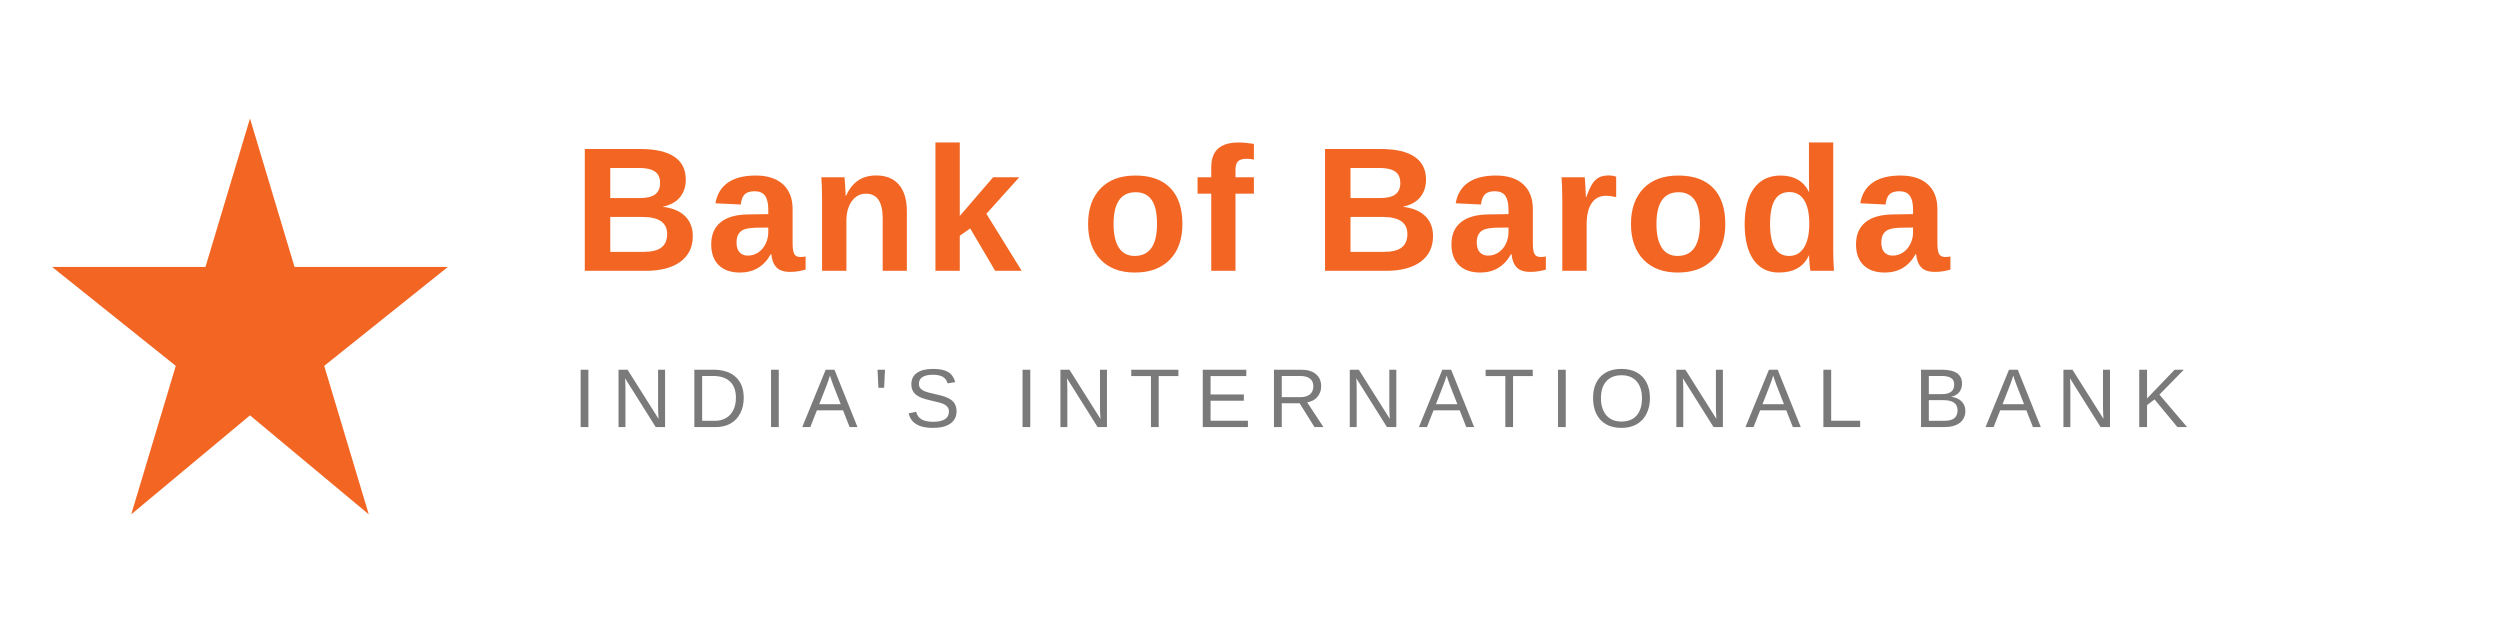
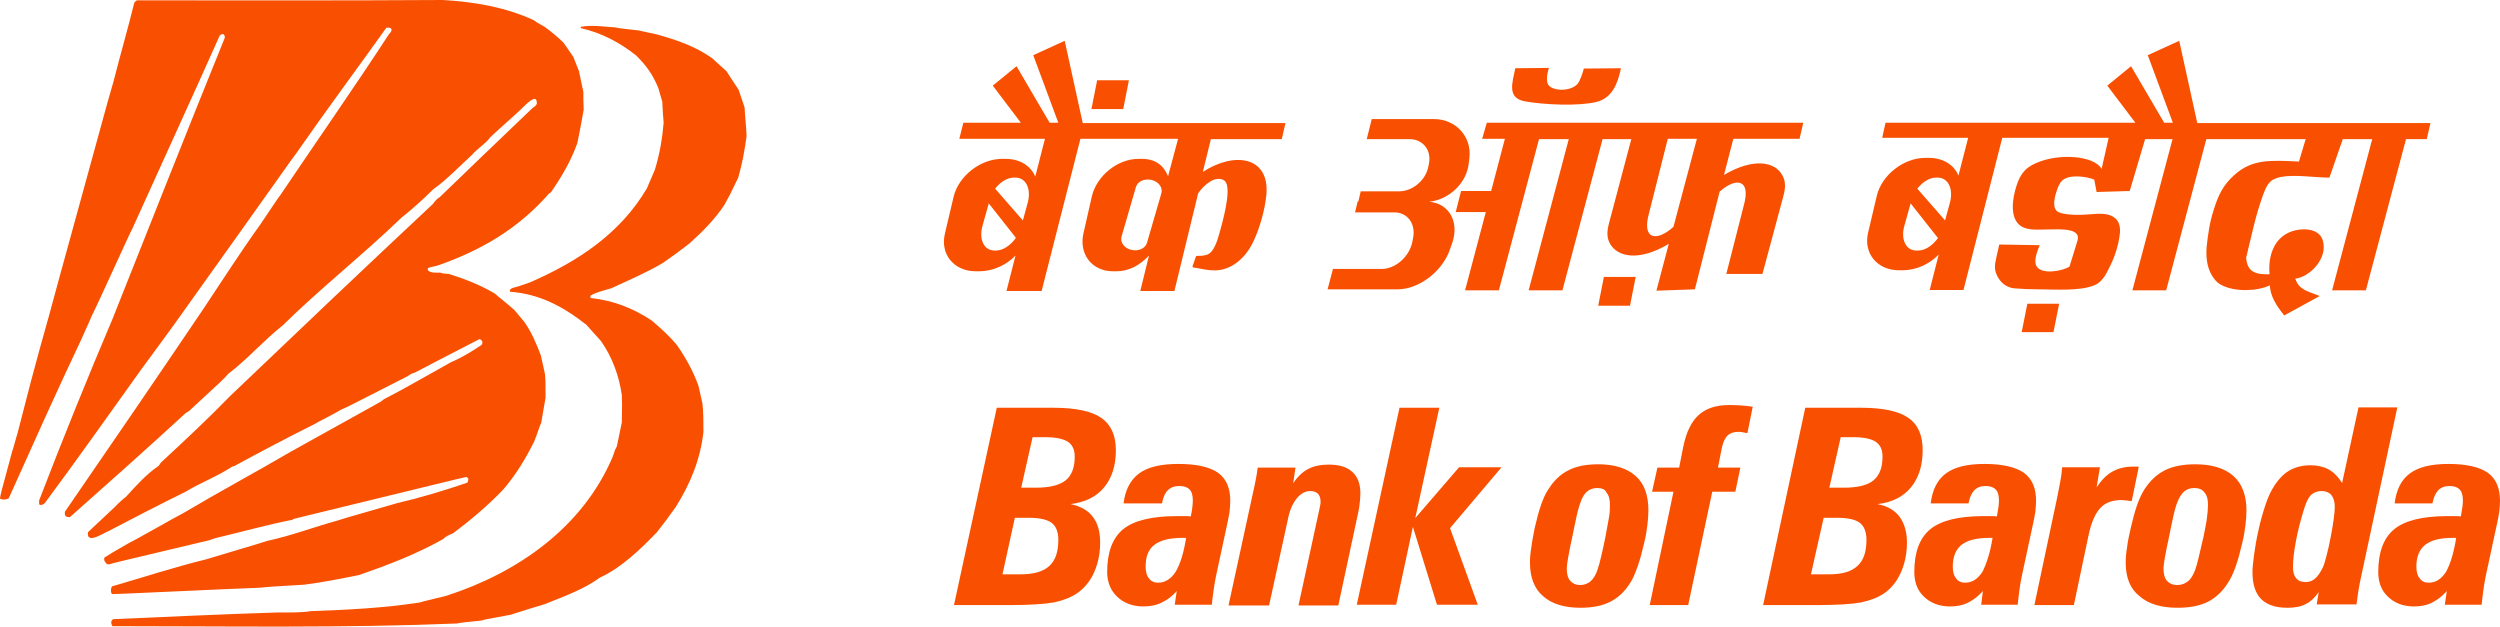
- <svg xmlns="http://www.w3.org/2000/svg" viewBox="0 0 480 120">
-   <polygon points="40,5 49,35 80,35 55,55 64,85 40,65 16,85 25,55 0,35 31,35" fill="#f26522" transform="translate(10,18) scale(0.95)" />
-   <g>
-     <text x="110" y="52" font-family="Arial, Helvetica, sans-serif" font-weight="800" font-size="34" fill="#f26522" letter-spacing="1">Bank of Baroda</text>
-     <text x="110" y="82" font-family="Arial, Helvetica, sans-serif" font-weight="500" font-size="16" fill="#7a7a7a" letter-spacing="3">INDIA'S INTERNATIONAL BANK</text>
+ <svg xmlns="http://www.w3.org/2000/svg" xml:space="preserve" id="layer" width="747.4" height="187.328" x="0" y="0" viewBox="-153 -46 747.4 187.328">
+   <style id="style9" type="text/css">.st1{fill-rule:evenodd;clip-rule:evenodd;fill:#f94f00}</style>
+   <g id="g25" transform="translate(56.9 -71.7)">
+     <path id="path13" d="M524.4 186.5h-1c-3.8 0-6.5.7-8.3 2.1-1.7 1.4-2.6 3.5-2.6 6.5 0 1.5.3 2.7 1 3.5.6.9 1.5 1.3 2.7 1.3 2.1 0 3.8-1.1 5.2-3.3 1.3-2.4 2.3-5.7 3-10.1m-2.8 15.9c-1.4 1.6-2.9 2.7-4.5 3.5s-3.4 1.1-5.4 1.1c-3.1 0-5.7-1-7.7-2.9s-2.9-4.4-2.9-7.4c0-5.9 1.6-10.2 4.8-12.8s8.5-3.9 15.8-3.9h2.5c.6 0 1.1 0 1.6.1.2-1.3.4-2.3.5-3.1s.1-1.4.1-1.8c0-1.4-.3-2.5-1-3.2s-1.7-1-3-1c-1.4 0-2.5.4-3.4 1.3-.8.9-1.4 2.2-1.7 3.9H506c.5-4.1 2-7.1 4.6-9s6.4-2.8 11.5-2.8c5.3 0 9.2.9 11.7 2.6 2.5 1.8 3.7 4.6 3.7 8.4 0 1-.1 2-.2 3.2-.2 1.2-.4 2.4-.7 3.7l-3.4 15.8c-.3 1.4-.5 2.8-.7 4.2s-.3 2.7-.5 4.2h-11zm-38.3.3c-1.1 1.6-2.4 2.9-3.9 3.6-1.5.8-3.3 1.1-5.5 1.1-3.5 0-6.1-.9-7.8-2.6s-2.6-4.4-2.6-8c0-1.4.2-3.2.5-5.4s.7-4.6 1.3-7.2c.6-2.8 1.3-5.2 2-7.3s1.4-3.8 2.2-5.1c1.4-2.4 3-4.2 4.8-5.3s4-1.7 6.5-1.7q3.15 0 5.4 1.2c1.5.8 2.9 2.2 4.1 4.1l4.9-22.6h11.6l-11.2 52.4c-.2.8-.3 1.8-.5 2.9s-.3 2.3-.5 3.6h-11.9zm.9-30.2c-1.3 0-2.3.4-3.1 1.1s-1.5 2.1-2.1 4c-1 3.3-1.9 6.5-2.5 9.8q-.9 4.8-.9 7.8c0 1.5.3 2.6 1 3.4.6.8 1.6 1.1 2.9 1.1 1.1 0 2-.4 2.8-1.1s1.6-1.9 2.3-3.4c.4-.9.7-2.1 1.1-3.6q.6-2.25 1.2-5.4t.9-5.4.3-3.6c0-1.6-.4-2.7-1-3.5-.7-.8-1.7-1.2-2.9-1.2m-38.1-.9c-1.3 0-2.3.4-3.1 1.1s-1.5 1.9-2.1 3.5c-.2.5-.4 1.2-.7 2.3s-.5 2.2-.8 3.6c-.2.8-.4 1.9-.7 3.4-1.2 5.5-1.8 8.9-1.8 10.1 0 1.6.3 2.9 1 3.7s1.7 1.3 3.1 1.3c1.3 0 2.3-.4 3.2-1.1s1.6-1.9 2.2-3.5c.3-.9.7-2.2 1.1-4s.9-3.8 1.4-6c.4-2.1.8-3.9 1-5.5q.3-2.4.3-3.9c0-1.6-.3-2.8-1-3.6-.7-1-1.7-1.4-3.1-1.4m-20.5 22.3c0-1.3.1-2.8.4-4.5.2-1.7.6-3.7 1.1-5.8.6-2.6 1.2-4.9 1.9-6.9s1.5-3.6 2.2-4.7c1.7-2.6 3.7-4.5 6.1-5.7s5.4-1.8 9.1-1.8c5 0 8.8 1.2 11.4 3.5s3.9 5.8 3.9 10.2q0 2.1-.3 4.5c-.2 1.7-.5 3.5-1 5.5-.6 2.6-1.2 4.8-1.9 6.8s-1.5 3.7-2.3 4.9c-1.6 2.6-3.7 4.5-6 5.7-2.4 1.2-5.4 1.8-9.1 1.8-5 0-8.8-1.2-11.4-3.5-2.8-2.2-4.1-5.6-4.1-10m-27.3 12.7 6.8-32.1c.3-1.5.6-3.1.9-4.6q.45-2.25.6-4.5h11.3l-1 6c1.4-2.1 2.9-3.7 4.7-4.7s3.8-1.5 6.2-1.5h1.1c.2 0 .5 0 .6.1l-2.1 10.2h-.2c-1.4-.2-2.3-.3-2.9-.3-2.7 0-4.9.8-6.3 2.4-1.5 1.6-2.7 4.3-3.5 8.1l-4.4 20.9zm-12.5-20.1h-1c-3.8 0-6.5.7-8.3 2.1-1.7 1.4-2.6 3.5-2.6 6.5 0 1.5.3 2.7 1 3.5.6.9 1.5 1.3 2.7 1.3 2.1 0 3.8-1.1 5.2-3.3 1.2-2.4 2.3-5.7 3-10.1m-2.9 15.9c-1.4 1.6-2.9 2.7-4.5 3.5S375 207 373 207c-3.1 0-5.7-1-7.7-2.9s-2.9-4.4-2.9-7.4c0-5.9 1.6-10.2 4.8-12.8s8.5-3.9 15.8-3.9h2.5c.6 0 1.1 0 1.6.1.2-1.3.4-2.3.5-3.1s.1-1.4.1-1.8c0-1.4-.3-2.5-1-3.2s-1.7-1-3-1c-1.4 0-2.5.4-3.4 1.3-.8.9-1.4 2.2-1.7 3.9h-11.3c.5-4.1 2-7.1 4.6-9s6.4-2.8 11.5-2.8c5.3 0 9.2.9 11.7 2.6 2.5 1.8 3.7 4.6 3.7 8.4 0 1-.1 2-.2 3.2-.2 1.2-.4 2.4-.7 3.7l-3.4 15.8c-.3 1.4-.5 2.8-.7 4.2s-.3 2.7-.5 4.2h-10.9zm-65.7 4.2 12.6-59h16.6c6.6 0 11.3 1 14.2 3s4.3 5.2 4.3 9.7c0 4.6-1.2 8.3-3.5 11.1s-5.6 4.5-10 5c3 .6 5.2 1.9 6.6 3.8s2.2 4.5 2.2 7.7-.6 6.2-1.8 8.9-2.8 4.7-4.9 6.2c-1.9 1.3-4.2 2.2-7 2.8-2.7.5-7.2.8-13.4.8zm14.3-9.2h5.4c3.9 0 6.7-.8 8.5-2.5q2.7-2.4 2.7-7.8c0-2.4-.7-4.1-2-5.1s-3.6-1.5-6.8-1.5h-4zm5.5-25.9h4.3c4.1 0 7.1-.7 8.9-2.2s2.7-3.8 2.7-7.1c0-2.1-.7-3.5-2-4.4s-3.6-1.4-6.7-1.4h-3.8zm-53.7 35.1 7.1-33.9H284l1.6-7.2h6.5l1.2-6.1c.9-4.4 2.4-7.6 4.6-9.6q3.3-3 9-3c1.2 0 2.4 0 3.6.1s2.4.2 3.6.4l-1.6 7.9c-.6-.1-1.2-.2-1.6-.3s-.8-.1-1.1-.1c-1.4 0-2.5.4-3.2 1.1-.8.7-1.3 1.9-1.7 3.5l-1.2 6.1h6.7l-1.5 7.2H302l-7.2 33.9zm-15.7-35c-1.2 0-2.3.4-3.1 1.1s-1.5 1.9-2 3.5c-.2.5-.4 1.2-.7 2.3s-.5 2.2-.8 3.6c-.2.8-.4 1.9-.7 3.4-1.2 5.5-1.8 8.9-1.8 10.1 0 1.6.3 2.9 1 3.7s1.7 1.3 3 1.3c1.2 0 2.3-.4 3.1-1.1s1.6-1.9 2.1-3.5c.3-.9.7-2.2 1.1-4s.9-3.8 1.3-6c.4-2.1.7-3.9 1-5.5s.3-2.9.3-3.9c0-1.6-.3-2.8-1-3.6-.4-1-1.4-1.4-2.8-1.4m-20.1 22.3c0-1.3.1-2.8.4-4.5.2-1.7.6-3.7 1-5.8.6-2.6 1.2-4.9 1.9-6.9s1.4-3.6 2.2-4.7q2.4-3.9 6-5.7c2.3-1.2 5.3-1.8 8.9-1.8 4.9 0 8.6 1.2 11.2 3.5s3.8 5.8 3.8 10.2q0 2.1-.3 4.5c-.2 1.7-.5 3.5-1 5.5-.6 2.6-1.2 4.8-1.9 6.8s-1.4 3.7-2.2 4.9q-2.4 3.9-6 5.7c-2.3 1.2-5.3 1.8-8.9 1.8-4.9 0-8.7-1.2-11.2-3.5-2.6-2.2-3.9-5.6-3.9-10m-51.8 12.7 12.8-59h11.9l-7.2 33 13.1-15.2H239l-15.4 18.2 8.3 22.9h-12.2l-7.2-23.3-5 23.3h-11.8zm-38.3 0 7.3-33.6c.4-1.7.7-3.2.9-4.3.2-1.2.4-2.2.5-3.2h11.3l-.7 4.7c1.3-2 2.8-3.4 4.5-4.3s3.8-1.3 6.2-1.3c3.1 0 5.4.7 7 2.2 1.6 1.4 2.4 3.6 2.4 6.4 0 1-.1 2-.2 2.9s-.2 1.8-.4 2.6l-6 28h-11.9l6.1-28.1c.2-.8.3-1.5.4-1.9s.1-.8.1-1c0-1.1-.3-1.9-.8-2.4s-1.3-.8-2.3-.8c-1.5 0-2.9.8-4.1 2.3s-2.1 3.6-2.6 6.3l-5.6 25.6h-12.1zm-12.7-20.1h-1.1q-5.7 0-8.4 2.1c-1.8 1.4-2.6 3.5-2.6 6.5 0 1.5.3 2.7 1 3.5.6.9 1.6 1.3 2.7 1.3 2.1 0 3.9-1.1 5.3-3.3 1.4-2.4 2.4-5.7 3.1-10.1m-2.8 15.9c-1.4 1.6-2.9 2.7-4.6 3.5-1.6.8-3.5 1.1-5.4 1.1-3.2 0-5.8-1-7.8-2.9s-3-4.4-3-7.4c0-5.9 1.6-10.2 4.8-12.8s8.6-3.9 16-3.9h2.5c.6 0 1.1 0 1.7.1.3-1.3.4-2.3.5-3.1s.1-1.4.1-1.8c0-1.4-.3-2.5-1-3.2s-1.7-1-3.1-1-2.5.4-3.4 1.3-1.4 2.2-1.7 3.9H126c.5-4.1 2.1-7.1 4.7-9s6.5-2.8 11.7-2.8c5.4 0 9.3.9 11.8 2.6 2.5 1.8 3.7 4.6 3.7 8.4 0 1-.1 2-.2 3.2-.2 1.2-.4 2.4-.7 3.7l-3.4 15.8c-.3 1.4-.5 2.8-.7 4.2s-.4 2.7-.5 4.2h-11.1zm-66.6 4.2 12.8-59h16.8q10.05 0 14.4 3c2.9 2 4.4 5.2 4.4 9.7 0 4.6-1.2 8.3-3.5 11.1s-5.7 4.5-10.1 5c3 .6 5.3 1.9 6.7 3.8 1.5 1.9 2.2 4.5 2.2 7.7s-.6 6.2-1.8 8.9-2.9 4.7-5 6.2c-1.9 1.3-4.2 2.2-7 2.8-2.8.5-7.3.8-13.6.8zm14.5-9.2h5.4c3.9 0 6.8-.8 8.6-2.5q2.7-2.4 2.7-7.8c0-2.4-.7-4.1-2-5.1-1.4-1-3.6-1.5-6.9-1.5h-4.1zm5.6-25.9h4.3c4.1 0 7.1-.7 9-2.2 1.8-1.5 2.7-3.8 2.7-7.1 0-2.1-.7-3.5-2-4.4-1.4-.9-3.6-1.4-6.8-1.4h-3.8z" style="fill:#f94f00" />
+     <path id="path15" d="M396.2 116.5h9.5L404 125h-9.5zm-26.6-19.8c-1.6 2.3-3.9 3.9-6 3.9h-.6c-3.1 0-4.7-3.3-3.6-7.3l1.9-6.8 8.2 10.4zm-.7-17.9h.5c3.1 0 4.7 3.3 3.7 7.3l-1.5 5.5-8.3-9.5c1.6-2 3.6-3.3 5.6-3.3m-15.1-16.4h74.7l-8.4-11.1 7.1-5.8 9.9 16.9h2.6l-7.5-20.2 9.4-4.3 5.4 24.6h69.7l-1.1 4.8h-6.2l-12 45.2h-10.1l12-45.2h-8.8l-4 11.5c-4.3 0-10.4-1-14.5-.2-3.5.7-4.2 2.4-5.3 5.3-2.3 6.2-3.5 12.4-5.1 18.9.4 4.2 2.7 5 7 4.9-.4-4.2.6-10 5.6-12.4 3.3-1.6 9.1-1.7 10.3 2.2 1.7 5.6-4.1 11.1-8.2 11.5 1.1 3.4 3.6 3.7 7.3 5.2L473 120c-2.4-2.9-4.2-5.9-4.3-9-3.8 1.8-10.3 2-14.3 0-.9-.4-1.8-1.1-2.6-2.3-1.7-2.4-2.3-5.5-2-9.2.4-3.7.9-7.4 2.1-11 1.3-4.3 2.8-7.5 6.2-10.5 5.3-4.8 10.9-4.4 19.3-4l2-6.7h-29.7l-12 45.2h-10.1l12-45.2h-8.2l-4.6 15.5-9.9.3-.7-3.7c-1.9-.8-5.1-1.2-7.2-.8-2.8.5-3.4 2.2-4.2 4.7s-1 5.2.9 5.9c3.1 1.2 8.5.6 11.7.4 4.2-.1 6.7 1.5 6.5 5.5-.4 4.1-1.7 7.8-3.5 11.2-1.1 2.3-2.4 4-4.2 4.7-4.3 1.8-12.1 1.2-16.7 1.2q-3.75 0-7.2-.3c-1-.1-1.9-.4-2.8-1-.8-.5-1.5-1.3-2.1-2.3-1.2-2.2-1-3.5-.5-5.8l.9-4 12.1.2c-1.3 3-1.7 5.2-.9 6.4 1.7 2.5 7.8 1.3 9.8 0l2.4-7.8c.5-1.8-.6-2.6-2.2-3-2.2-.5-4.7-.3-6.9-.3-2.4 0-5.7.4-7.8-1-3.5-2.3-2.6-8.3-1.3-12.2 1.1-3.3 2.5-5.2 5.7-6.6 6.8-3.1 17.5-2.3 19.7 1.7l2.1-9.3h-31.8l-11.6 45.5H367l2.7-10.6c-2.8 2.9-6.8 4.7-10.8 4.7h-1.1c-6.5 0-10.7-5.1-9.2-11.3l2.6-11c1.5-6.2 8-11.3 14.5-11.3h1.1c4.2 0 7.5 2.1 8.8 5.3l2.9-11.3h-25.7ZM243.1 46.1l10.1-.1c-.5 1.2-1 4-.2 5.1 1.5 2 6.8 1.9 8.7-.3.8-.9 1.6-3.4 1.9-4.6l11.1-.1c-1 4.9-2.8 9-7.4 10.1-5.4 1.3-15.8.8-21.3-.2-5.4-1-3.8-5.4-2.9-9.9m26.5 62.4h9.5l-1.7 8.6h-9.5zm27.8-41.3h-8.7l-5.6 22.2c-2.3 8.2 2.5 8.5 7.3 4.1zm-62.8-4.8h94.6l-1.1 4.8h-19.8L305.5 78c9-5.3 15.4-3.9 17.5.2 1.5 2.8.4 5.4-.3 8.2l-5.7 21.2h-10.8l5.2-20.4c2.3-8.1-2.4-8.5-7.2-4.2l-7.4 29.2-11.5.4 3.7-14c-9 5.4-15.4 3.9-17.6-.1-1.5-2.8-.4-5.4.3-8.2l6.1-23h-8.6l-12 45.2h-10.1l12-45.2h-8.9l-12 45.2h-10.1l6.2-23.4h-9l1.6-6.3h9l4.1-15.6h-6.8zM217.3 86c5.9.5 9.1 5.8 7 12.2l-.6 1.7c-2.1 6.7-9.2 12.3-15.8 12.3H187l1.6-6.1h14.6c4 0 8.1-3.5 9.1-7.9l.2-1.1c1-4.3-1.5-7.9-5.5-7.9h-11.8l.8-3.3zm0 0h-.6.5zm.2 0c5.9-.7 11.1-5.6 11.7-11.5l.2-1.6c.7-6.4-4.1-11.6-10.6-11.6h-18.6l-1.5 6h12.8c4 0 6.6 3.3 5.8 7.3l-.2 1c-.8 4-4.7 7.3-8.7 7.3h-11.5l-.7 3zm-83.1-6.5c2.1.5 3.4 2.3 2.9 4L133 98.3c-.5 1.7-2.6 2.6-4.7 2.1s-3.4-2.3-2.9-4l4.3-14.8c.5-1.7 2.6-2.6 4.7-2.1m-16.3-29.8h9.5l-1.7 8.6h-9.5zm-24.2 47c-1.6 2.3-3.9 3.9-6 3.9h-.5c-3.1 0-4.7-3.3-3.6-7.3l1.9-6.8 8.2 10.4zm-.7-17.9h.5c3.1 0 4.7 3.3 3.7 7.3l-1.5 5.5-8.3-9.5c1.6-2 3.6-3.3 5.6-3.3M78.1 62.4h17.2l-8.4-11.1 7.1-5.8 9.9 16.9h2.6L99 42.2l9.4-4.3 5.4 24.6h60.6l-1.1 4.8h-21.2l-2.4 9.8c9.5-6.2 20-4.6 19 6.8-.4 4.3-1.9 9.7-3.7 13.6-1.5 3.3-3.5 5.7-6 7.3-4 2.5-7.2 1.8-11.2 1-1.3-.2-1.4 0-.9-1.3l.6-1.7c.2-.7.2-.6.9-.6 1 0 2-.1 2.9-.5 1.5-.7 2.6-3.4 3.4-6.4.8-2.9 3.5-12.3 1.9-15.1-.7-1.2-2.8-1.4-4.6-.3-1.6 1-2.8 2.3-3.7 3.6l-7.1 29.2H131l2.6-10.6c-2.7 2.9-6 4.7-9.7 4.7h-1.1c-6.2 0-10.2-5.1-8.8-11.3l2.5-11c1.4-6.2 7.7-11.3 13.9-11.3h1.1c4.1 0 6.5 2 7.8 5.2l3-11.2h-29.2l-11.6 45.5H91l2.7-10.6c-2.8 2.9-6.8 4.7-10.8 4.7h-1.1c-6.5 0-10.7-5.1-9.2-11.3l2.6-11c1.5-6.2 8-11.3 14.5-11.3h1.1c4.2 0 7.5 2.1 8.8 5.3l2.9-11.3H76.9Z" class="st1" />
+     <path id="path17" d="M-35.4 58.5c-1.1 6.1-1.1 6.1-1.9 10-2 5.5-4.6 9.9-7.9 14.7-.2.1-.3.2-.5.3-9.2 10.5-20.2 17-33.4 21.6-2.6.6-2.6.6-2.9.8v.6c.9.9 2.6.7 3.7.7 1 .3 1 .3 2.6.4 4.8 1.5 9.4 3.3 13.8 5.9.3.4 2.4 1.9 5.8 4.9l3 3.6c2.1 3 3.6 6.5 4.9 10l1.2 5.4c.2 2 .2 2 .2 7.2-.4 2.5-.9 5-1.3 7.5-.7 1.5-.9 2.6-2.1 5.6-2.6 5.2-5.5 10-9.3 14.4-4.6 4.8-9.6 9-14.9 13-.9.4-2.3.9-2.9 1.7-8.2 4.6-16.3 7.7-25.2 10.8-5.5 1.1-10.9 2.2-16.5 2.9-10.2.6-10.2.6-13.1.9-9 .3-43.7 2-44.3 1.9-.5-.5-.4-1.8 0-2.3 9.3-2.7 18.8-5.8 28.2-8.1.8-.3 16.6-4.9 18.2-5.5 7.1-1.5 14.1-4.2 21.1-6.1 1.6-.6 10-2.9 17.8-5.2 6.9-1.6 14.2-3.8 20.9-6.1.3-.4.3-.8.3-1.3-.2-.1-.4-.3-.5-.4-.6 0-9.6 2.3-51.6 12.5-.2.1-.4.2-.5.3-7.7 1.5-15.4 3.7-23.1 5.5-.6.2-1.2.4-1.7.6-29.1 6.9-29.1 6.9-29.8 7.2h-.8c-.6-.8-1-.9-.8-2 2.2-1.4 2.2-1.4 7.6-4.5 1.4-.6 14.7-8.2 16-8.8 10.6-6.3 21.6-12.2 32.2-18.4 8.9-4.9 17.9-10 26.8-14.9.3-.2.6-.4.9-.7 6.8-3.5 13.4-7.4 20.1-11.1 3.1-1.3 6.4-3.3 9.2-5.2.5-.7.1-1.6-.7-1.7-6.5 3.3-12.9 6.7-19.3 10-1 .3-1 .3-2 1-18.4 9.4-18.4 9.4-19.9 10-2.1 1.3-7.6 4-8.1 4.4-8 4-16 8.2-23.9 12.5-.3.1-.5.1-.7.2-4.3 2.9-9.5 4.8-13.9 7.5-7.7 3.8-15.5 7.8-23.1 11.8-.9.2-6.7 4.3-6.1.3 2.7-2.5 5.4-5.1 8.1-7.6.8-.9 2.9-2.8 3.2-2.9 2.9-3.2 6.2-6.9 9.8-9.3.2-.3.5-.6.7-1 7-6.5 14.1-13.1 20.8-20 20.1-19.2 40.3-38.4 60.5-57.3.6-.8 1.2-1.6 2.1-2.1C-66.1 72.8-65.3 71.9-50.7 58c1-.7 1-.7 1.3-1.3 0-2.4-1.4-1.3-2.7-.3-3.6 3.6-7.5 6.8-11.2 10.3-1.4 2-3.9 3.4-5.5 5.3-3.5 3.2-7.6 7.5-11.6 10.3-2.9 2.9-6.2 5.9-9.4 8.4-11.5 11.1-24.2 21.1-35.6 32.3-5.6 4.4-10.5 10.1-16.2 14.4-1.5 1.7-1.5 1.7-11.7 11.1-.4.3-.7.5-1.1.7-11.4 10.5-23 20.8-34.6 31.1-1.3 0-1.6-.3-1.5-1.6 13.9-20.2 27.8-40.5 41.5-60.8 5.6-8.4 11.1-17 17-25.2 4.2-6.2 4.5-6.8 6-8.8 10.7-15.9 21.9-31.9 32.4-48 1.3-1.3.9-2.1-.8-1.9-8.9 12.5-18.1 24.8-26.9 37.5-1.5 1.9-4.3 6.1-34.1 47.8-.7 1.1-11.4 15.7-12.1 16.6-9.6 13.4-19.2 27-29 40.2-.5.4-1 .8-1.7.4v-1.2c7-18.2 14.4-36.5 22-54.4 11.1-27.9 22.2-56 33.5-83.9 0-.6 0-.6-.4-1.1-.4 0-.8.1-1.1.4-8.6 19.3-17.5 38.6-26.2 57.9-.4.5-9.5 20.8-12.1 26-1.1 2.7-2 4.4-3.2 7.2-7.4 15.6-14.5 31.5-21.6 47.3-.9.4-1.7.5-2.6.1.1-1.1.1-1.1 3.6-14 .3-.7 1.3-4.6 1.6-5.4.3-1.4.6-2.1 4-15.5 1.8-6.7 3.6-13.4 5.5-20 .3-1.4 17.3-62.9 17.5-63.8.6-2 1.1-3.9 1.7-5.9 2.2-8.6 4.5-16.6 6.2-23.5.2-.5.4-.6.8-.9 30.4 0 60.9.1 91.4-.1 9.3.5 18.8 2.1 27.4 6.1.9.7.9.7 3.1 1.9 1.9 1.4 3.9 3 5.7 4.8 1 1.4 1.9 2.8 2.9 4.2.6 1.4 1.1 2.9 1.7 4.3.4 2.1.9 4.2 1.3 6.2 0 1.6 0 3.4.1 5.3m48.7 7.9c-.6 4.3-1.3 8.3-2.5 12.4C8.3 84 8.3 84 6.7 86.9 3.8 91.3.1 95-3.8 98.5c-3.8 2.9-3.8 2.9-7.9 5.8-4.9 2.9-10.3 5.2-15.5 7.6-2 .6-4.4 1.1-6.2 2.2 0 .5 0 .5.1.7 6.7.7 12.6 3 18.2 6.7 2.7 2.3 5.3 4.6 7.6 7.4 2.7 3.9 4.8 7.7 6.4 12.1.4 1.8.8 3.5 1.2 5.3.3 2.8.3 5.6.3 8.5-.9 8.2-3.9 15.5-8.3 22.5-2.8 3.9-2.8 3.9-5.6 7.5-4.8 5-10.7 10.7-17.1 13.6-4.7 3.5-11 5.7-16.4 7.9-3.4 1-6.9 2.1-10.3 3.2-7.7 1.4-7.7 1.4-8.5 1.7-5.9.6-5.9.6-7.5.9-34.2 1.4-68.8.8-103 .8-.4-.7-.6-1.7.3-2.1 16.4-.7 32.9-1.5 49.3-2 3.2 0 6.7.1 9.8-.4 11-.4 21.7-.9 32.6-2.6.7-.3 3.6-.9 7.9-2 21.3-6.9 40.7-20.4 49.7-41.6.6-1.9.6-1.9 1.2-3l1.5-7.2c.1-5.9.1-5.9 0-8.2-.8-5.7-2.9-11.4-6.2-16.1-1.5-1.6-2.9-3.3-4.4-4.9-7-5.5-13.9-9.2-22.9-9.9 0-.7.2-.8.8-1.1 2.2-.6 2.2-.6 5.3-1.7 14.2-6.2 26.9-14.5 34.9-28.1.8-1.8 1.6-3.7 2.4-5.6 1.4-4.6 2.2-9.2 2.6-14-.2-2.1-.3-4.2-.4-6.3-.4-1.3-.8-2.7-1.2-4.1-1.7-4.1-3.5-6.6-6.6-9.7-4.9-3.9-10.4-6.8-16.6-8.2 0-.1 0-.3.1-.4 3.2-.6 7.1 0 10.3.2 1.5.3 1.5.3 6.9.9 1.8.4 3.6.8 5.5 1.2 5.8 1.6 11.6 3.6 16.5 7.1 1.4 1.3 2.9 2.6 4.3 3.9 1.2 1.9 2.4 3.7 3.6 5.5.6 1.8 1.2 3.5 1.8 5.3.1 2.6.5 5.6.6 8.6" class="st1" />
  </g>
</svg>
